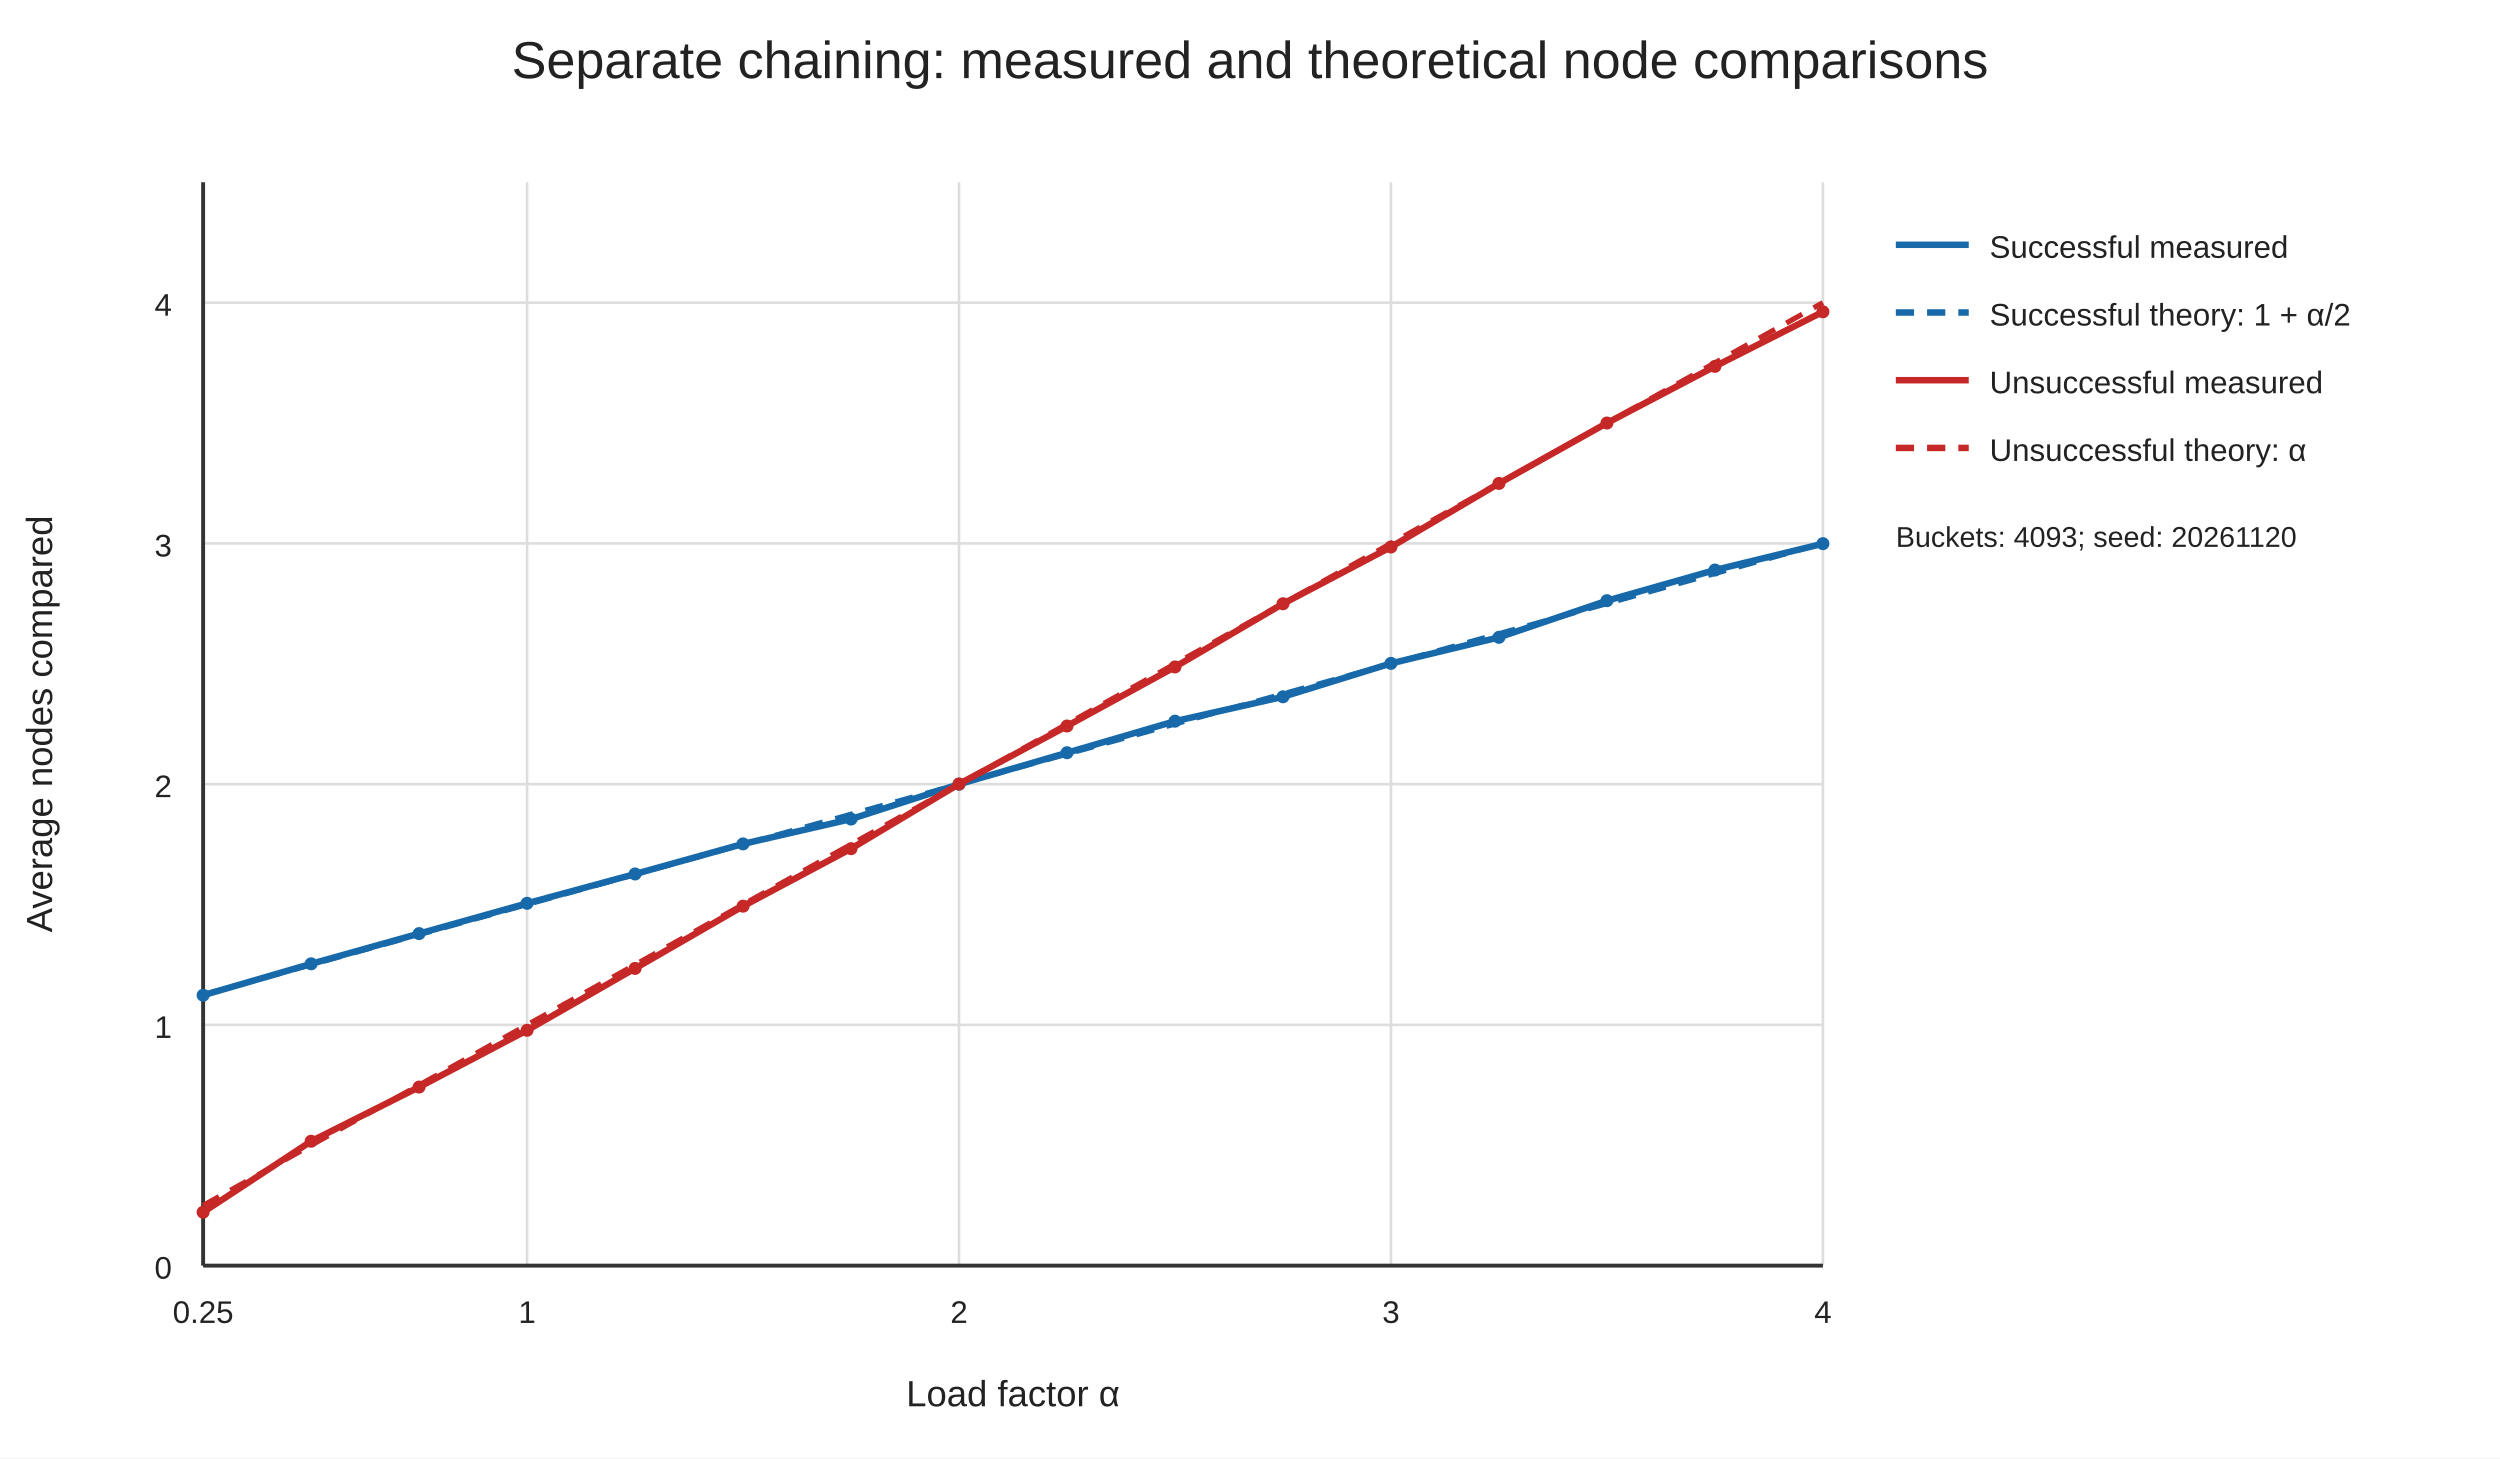
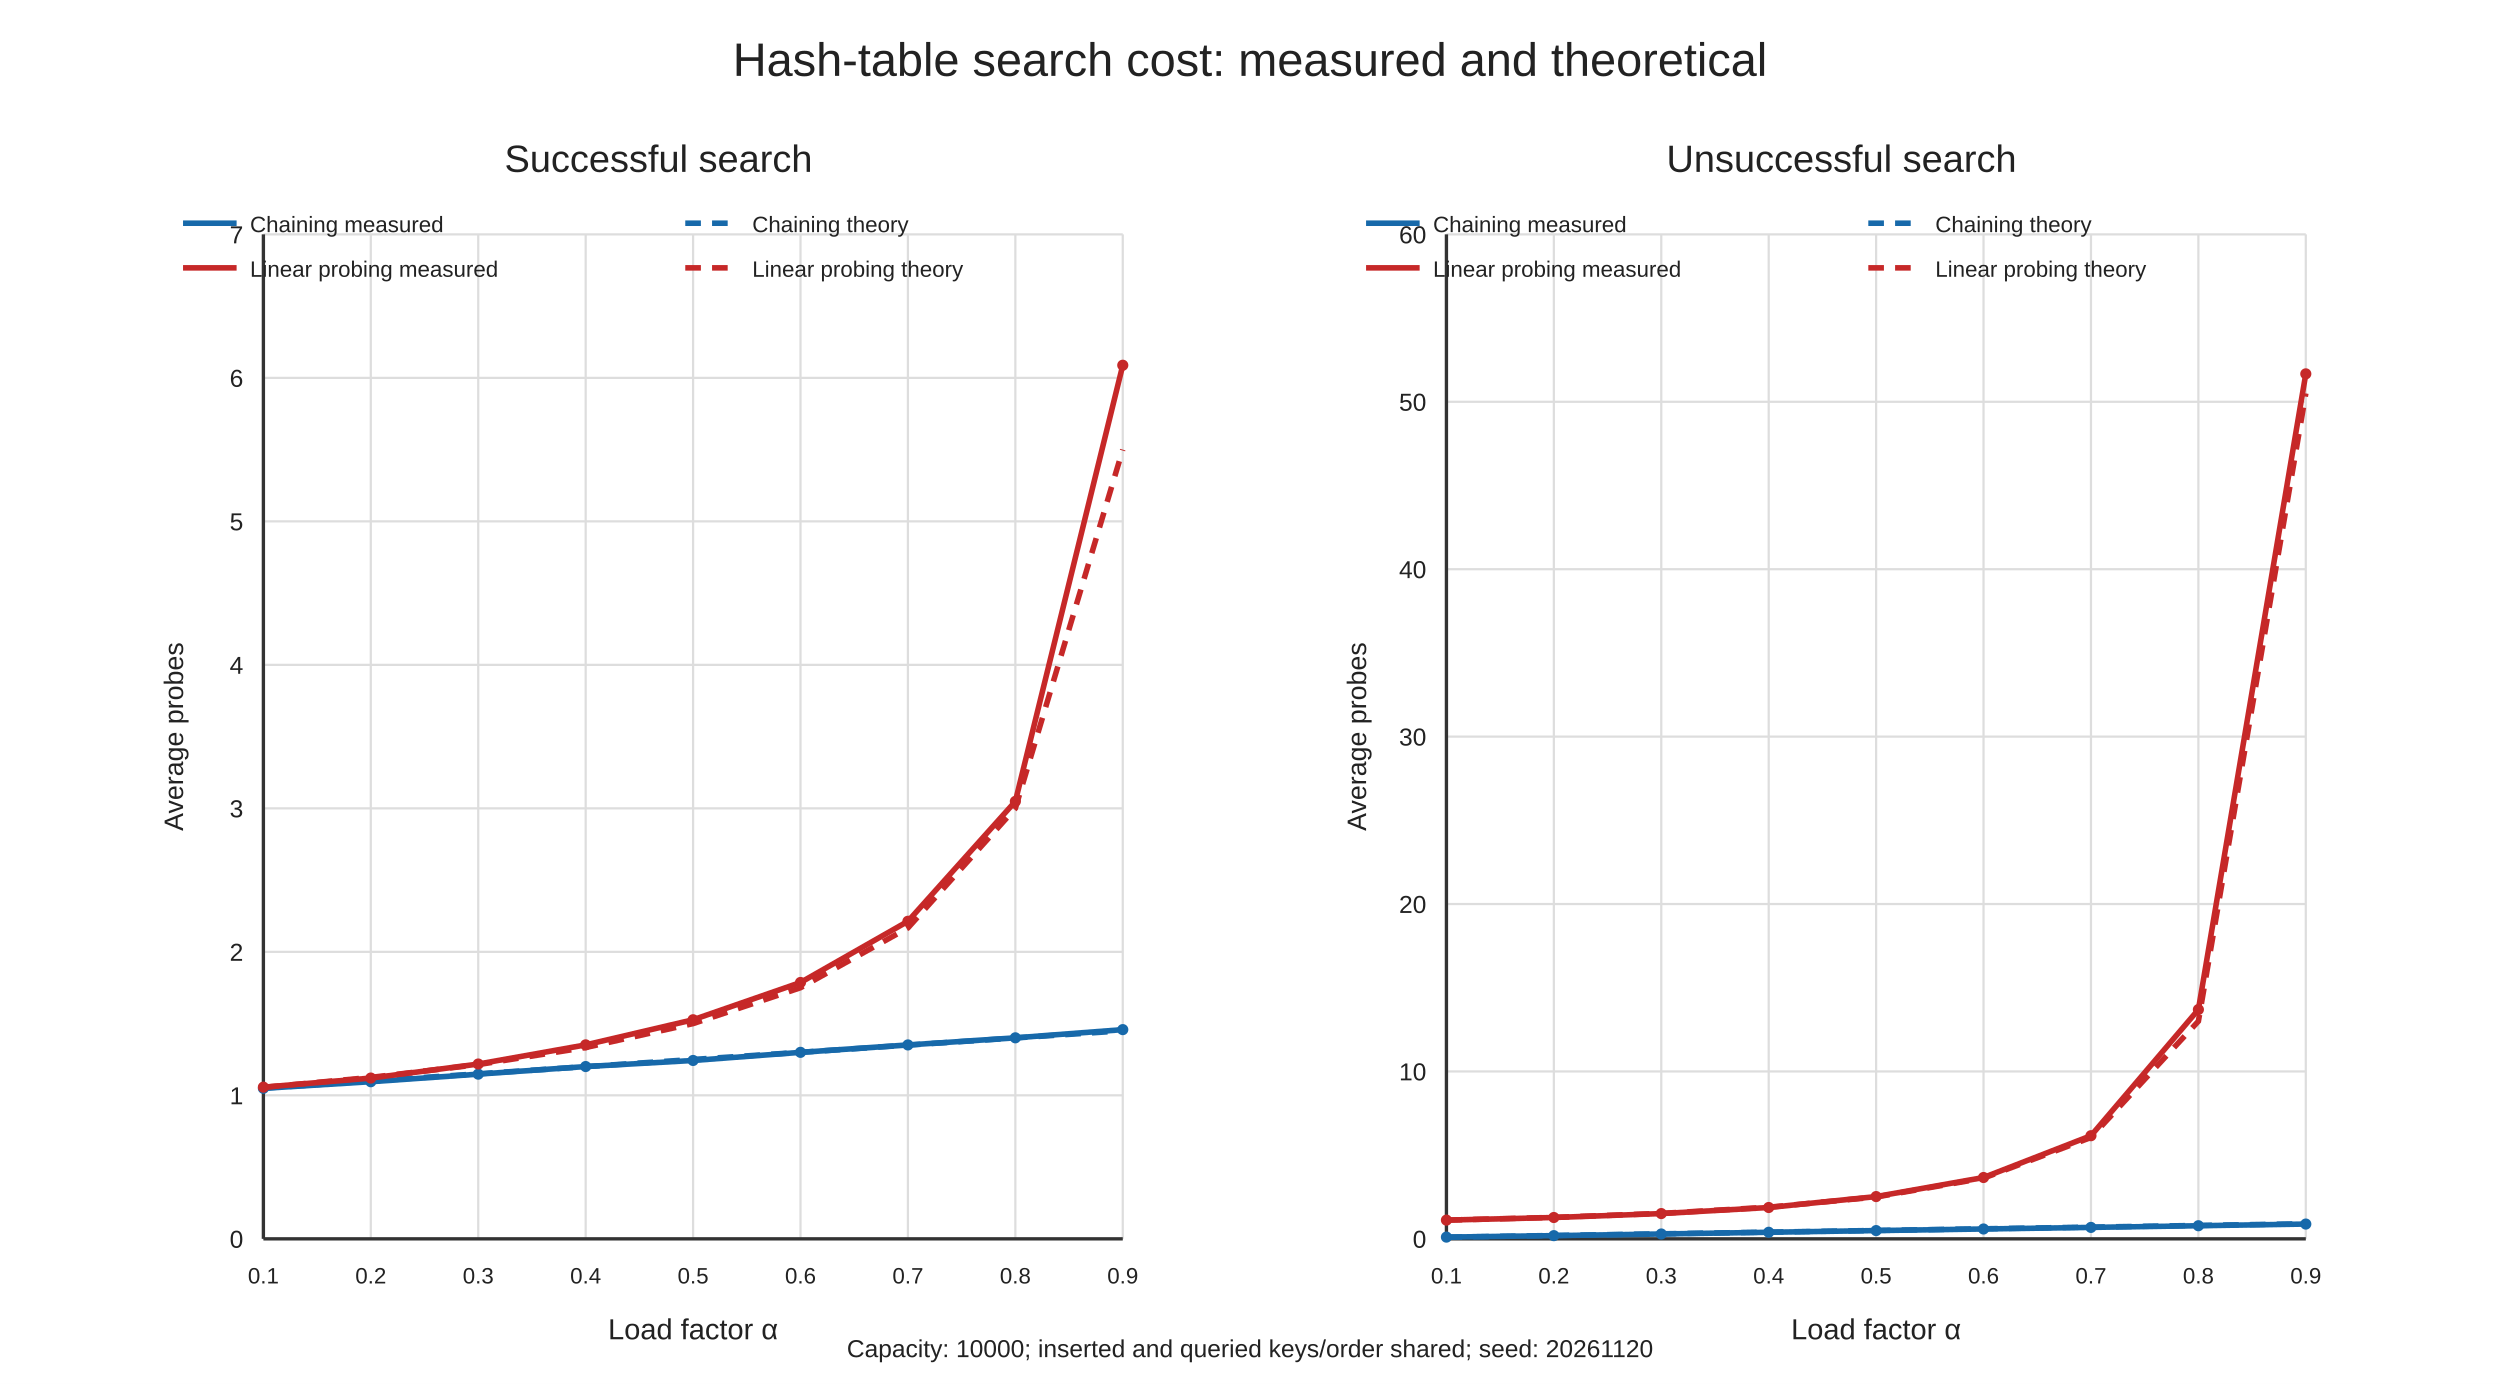
- <svg xmlns="http://www.w3.org/2000/svg" width="960" height="560" viewBox="0 0 960 560">
-   <style>text{font-family:Arial,sans-serif;fill:#222}.grid{stroke:#ddd;stroke-width:1}.axis{stroke:#333;stroke-width:1.5}.measured{stroke-width:2.5;fill:none}.theory{stroke-width:2;fill:none;stroke-dasharray:7 5}</style>
+ <svg xmlns="http://www.w3.org/2000/svg" width="1120" height="620" viewBox="0 0 1120 620">
+   <style>text{font-family:Arial,sans-serif;fill:#222}.grid{stroke:#ddd;stroke-width:1}.axis{stroke:#333;stroke-width:1.5}.line{stroke-width:2.5;fill:none}.theory{stroke-dasharray:7 5}</style>
  <rect width="100%" height="100%" fill="white" />
-   <text x="480" y="30" text-anchor="middle" font-size="20">Separate chaining: measured and theoretical node comparisons</text>
-   <line class="grid" x1="78" y1="486.00" x2="700" y2="486.00" />
-   <text x="66" y="491.00" text-anchor="end" font-size="12">0</text>
-   <line class="grid" x1="78" y1="393.56" x2="700" y2="393.56" />
-   <text x="66" y="398.56" text-anchor="end" font-size="12">1</text>
-   <line class="grid" x1="78" y1="301.11" x2="700" y2="301.11" />
-   <text x="66" y="306.11" text-anchor="end" font-size="12">2</text>
-   <line class="grid" x1="78" y1="208.67" x2="700" y2="208.67" />
-   <text x="66" y="213.67" text-anchor="end" font-size="12">3</text>
-   <line class="grid" x1="78" y1="116.22" x2="700" y2="116.22" />
-   <text x="66" y="121.22" text-anchor="end" font-size="12">4</text>
-   <line class="grid" x1="78.00" y1="70" x2="78.00" y2="486" />
-   <text x="78.00" y="508" text-anchor="middle" font-size="12">0.25</text>
-   <line class="grid" x1="202.40" y1="70" x2="202.40" y2="486" />
-   <text x="202.40" y="508" text-anchor="middle" font-size="12">1</text>
-   <line class="grid" x1="368.27" y1="70" x2="368.27" y2="486" />
-   <text x="368.27" y="508" text-anchor="middle" font-size="12">2</text>
-   <line class="grid" x1="534.13" y1="70" x2="534.13" y2="486" />
-   <text x="534.13" y="508" text-anchor="middle" font-size="12">3</text>
-   <line class="grid" x1="700.00" y1="70" x2="700.00" y2="486" />
-   <text x="700.00" y="508" text-anchor="middle" font-size="12">4</text>
-   <line class="axis" x1="78" y1="486" x2="700" y2="486" />
-   <line class="axis" x1="78" y1="70" x2="78" y2="486" />
-   <text x="389.00" y="540" text-anchor="middle" font-size="14">Load factor α</text>
-   <text x="20" y="278.00" text-anchor="middle" font-size="14" transform="rotate(-90 20 278.00)">Average nodes compared</text>
-   <polyline class="measured" stroke="#1769aa" points="78.00,382.17 119.47,370.11 160.93,358.50 202.40,346.87 243.87,335.61 285.33,324.06 326.80,314.52 368.27,301.13 409.73,289.05 451.20,276.93 492.67,267.57 534.13,254.74 575.60,244.74 617.07,230.66 658.53,218.89 700.00,208.77" />
-   <circle cx="78.00" cy="382.17" r="2.5" fill="#1769aa" />
-   <circle cx="119.47" cy="370.11" r="2.5" fill="#1769aa" />
-   <circle cx="160.93" cy="358.50" r="2.5" fill="#1769aa" />
-   <circle cx="202.40" cy="346.87" r="2.5" fill="#1769aa" />
-   <circle cx="243.87" cy="335.61" r="2.5" fill="#1769aa" />
-   <circle cx="285.33" cy="324.06" r="2.5" fill="#1769aa" />
-   <circle cx="326.80" cy="314.52" r="2.5" fill="#1769aa" />
-   <circle cx="368.27" cy="301.13" r="2.5" fill="#1769aa" />
-   <circle cx="409.73" cy="289.05" r="2.5" fill="#1769aa" />
-   <circle cx="451.20" cy="276.93" r="2.5" fill="#1769aa" />
-   <circle cx="492.67" cy="267.57" r="2.5" fill="#1769aa" />
-   <circle cx="534.13" cy="254.74" r="2.5" fill="#1769aa" />
-   <circle cx="575.60" cy="244.74" r="2.5" fill="#1769aa" />
-   <circle cx="617.07" cy="230.66" r="2.5" fill="#1769aa" />
-   <circle cx="658.53" cy="218.89" r="2.5" fill="#1769aa" />
-   <circle cx="700.00" cy="208.77" r="2.5" fill="#1769aa" />
-   <line x1="728" y1="94" x2="756" y2="94" stroke="#1769aa" stroke-width="2.5" />
-   <text x="764" y="99" font-size="12">Successful measured</text>
-   <polyline class="theory" stroke="#1769aa" points="78.00,382.00 119.47,370.45 160.93,358.89 202.40,347.33 243.87,335.78 285.33,324.22 326.80,312.66 368.27,301.11 409.73,289.56 451.20,278.01 492.67,266.44 534.13,254.89 575.60,243.34 617.07,231.77 658.53,220.22 700.00,208.67" />
-   <line x1="728" y1="120" x2="756" y2="120" stroke="#1769aa" stroke-width="2.5" stroke-dasharray="7 5" />
-   <text x="764" y="125" font-size="12">Successful theory: 1 + α/2</text>
-   <polyline class="measured" stroke="#c62828" points="78.00,465.49 119.47,438.24 160.93,417.43 202.40,395.63 243.87,371.87 285.33,347.97 326.80,325.89 368.27,301.05 409.73,278.79 451.20,256.11 492.67,231.84 534.13,210.04 575.60,185.64 617.07,162.44 658.53,140.69 700.00,119.73" />
-   <circle cx="78.00" cy="465.49" r="2.5" fill="#c62828" />
-   <circle cx="119.47" cy="438.24" r="2.5" fill="#c62828" />
-   <circle cx="160.93" cy="417.43" r="2.5" fill="#c62828" />
-   <circle cx="202.40" cy="395.63" r="2.5" fill="#c62828" />
-   <circle cx="243.87" cy="371.87" r="2.5" fill="#c62828" />
-   <circle cx="285.33" cy="347.97" r="2.5" fill="#c62828" />
-   <circle cx="326.80" cy="325.89" r="2.5" fill="#c62828" />
-   <circle cx="368.27" cy="301.05" r="2.5" fill="#c62828" />
-   <circle cx="409.73" cy="278.79" r="2.5" fill="#c62828" />
-   <circle cx="451.20" cy="256.11" r="2.5" fill="#c62828" />
-   <circle cx="492.67" cy="231.84" r="2.5" fill="#c62828" />
-   <circle cx="534.13" cy="210.04" r="2.5" fill="#c62828" />
-   <circle cx="575.60" cy="185.64" r="2.5" fill="#c62828" />
-   <circle cx="617.07" cy="162.44" r="2.5" fill="#c62828" />
-   <circle cx="658.53" cy="140.69" r="2.5" fill="#c62828" />
-   <circle cx="700.00" cy="119.73" r="2.5" fill="#c62828" />
-   <line x1="728" y1="146" x2="756" y2="146" stroke="#c62828" stroke-width="2.5" />
-   <text x="764" y="151" font-size="12">Unsuccessful measured</text>
-   <polyline class="theory" stroke="#c62828" points="78.00,462.89 119.47,439.79 160.93,416.66 202.40,393.56 243.87,370.45 285.33,347.32 326.80,324.22 368.27,301.11 409.73,278.01 451.20,254.90 492.67,231.77 534.13,208.67 575.60,185.56 617.07,162.43 658.53,139.33 700.00,116.22" />
-   <line x1="728" y1="172" x2="756" y2="172" stroke="#c62828" stroke-width="2.5" stroke-dasharray="7 5" />
-   <text x="764" y="177" font-size="12">Unsuccessful theory: α</text>
-   <text x="728" y="210" font-size="11">Buckets: 4093; seed: 20261120</text>
+   <text x="560" y="34" text-anchor="middle" font-size="21">Hash-table search cost: measured and theoretical</text>
+   <text x="295.0" y="77" text-anchor="middle" font-size="17">Successful search</text>
+   <line class="grid" x1="118" y1="555.00" x2="503" y2="555.00" />
+   <text x="109" y="559.00" text-anchor="end" font-size="11">0</text>
+   <line class="grid" x1="118" y1="490.71" x2="503" y2="490.71" />
+   <text x="109" y="494.71" text-anchor="end" font-size="11">1</text>
+   <line class="grid" x1="118" y1="426.43" x2="503" y2="426.43" />
+   <text x="109" y="430.43" text-anchor="end" font-size="11">2</text>
+   <line class="grid" x1="118" y1="362.14" x2="503" y2="362.14" />
+   <text x="109" y="366.14" text-anchor="end" font-size="11">3</text>
+   <line class="grid" x1="118" y1="297.86" x2="503" y2="297.86" />
+   <text x="109" y="301.86" text-anchor="end" font-size="11">4</text>
+   <line class="grid" x1="118" y1="233.57" x2="503" y2="233.57" />
+   <text x="109" y="237.57" text-anchor="end" font-size="11">5</text>
+   <line class="grid" x1="118" y1="169.29" x2="503" y2="169.29" />
+   <text x="109" y="173.29" text-anchor="end" font-size="11">6</text>
+   <line class="grid" x1="118" y1="105.00" x2="503" y2="105.00" />
+   <text x="109" y="109.00" text-anchor="end" font-size="11">7</text>
+   <line class="grid" x1="118.00" y1="105" x2="118.00" y2="555" />
+   <text x="118.00" y="575" text-anchor="middle" font-size="10">0.1</text>
+   <line class="grid" x1="166.12" y1="105" x2="166.12" y2="555" />
+   <text x="166.12" y="575" text-anchor="middle" font-size="10">0.2</text>
+   <line class="grid" x1="214.25" y1="105" x2="214.25" y2="555" />
+   <text x="214.25" y="575" text-anchor="middle" font-size="10">0.3</text>
+   <line class="grid" x1="262.38" y1="105" x2="262.38" y2="555" />
+   <text x="262.38" y="575" text-anchor="middle" font-size="10">0.4</text>
+   <line class="grid" x1="310.50" y1="105" x2="310.50" y2="555" />
+   <text x="310.50" y="575" text-anchor="middle" font-size="10">0.5</text>
+   <line class="grid" x1="358.62" y1="105" x2="358.62" y2="555" />
+   <text x="358.62" y="575" text-anchor="middle" font-size="10">0.6</text>
+   <line class="grid" x1="406.75" y1="105" x2="406.75" y2="555" />
+   <text x="406.75" y="575" text-anchor="middle" font-size="10">0.7</text>
+   <line class="grid" x1="454.88" y1="105" x2="454.88" y2="555" />
+   <text x="454.88" y="575" text-anchor="middle" font-size="10">0.8</text>
+   <line class="grid" x1="503.00" y1="105" x2="503.00" y2="555" />
+   <text x="503.00" y="575" text-anchor="middle" font-size="10">0.9</text>
+   <line class="axis" x1="118" y1="555" x2="503" y2="555" />
+   <line class="axis" x1="118" y1="105" x2="118" y2="555" />
+   <text x="82" y="330.00" text-anchor="middle" font-size="12" transform="rotate(-90 82 330.00)">Average probes</text>
+   <text x="310.5" y="600" text-anchor="middle" font-size="13">Load factor α</text>
+   <polyline class="line" stroke="#1769aa" points="118.00,487.56 166.12,484.61 214.25,481.22 262.38,477.81 310.50,475.09 358.62,471.45 406.75,468.13 454.88,464.94 503.00,461.27" />
+   <circle cx="118.00" cy="487.56" r="2.5" fill="#1769aa" />
+   <circle cx="166.12" cy="484.61" r="2.5" fill="#1769aa" />
+   <circle cx="214.25" cy="481.22" r="2.5" fill="#1769aa" />
+   <circle cx="262.38" cy="477.81" r="2.5" fill="#1769aa" />
+   <circle cx="310.50" cy="475.09" r="2.5" fill="#1769aa" />
+   <circle cx="358.62" cy="471.45" r="2.5" fill="#1769aa" />
+   <circle cx="406.75" cy="468.13" r="2.5" fill="#1769aa" />
+   <circle cx="454.88" cy="464.94" r="2.5" fill="#1769aa" />
+   <circle cx="503.00" cy="461.27" r="2.5" fill="#1769aa" />
+   <line x1="82" y1="100" x2="106" y2="100" stroke="#1769aa" stroke-width="2.5" />
+   <text x="112" y="104" font-size="10">Chaining measured</text>
+   <polyline class="line theory" stroke="#1769aa" points="118.00,487.50 166.12,484.29 214.25,481.07 262.38,477.86 310.50,474.64 358.62,471.43 406.75,468.21 454.88,465.00 503.00,461.79" />
+   <line x1="307" y1="100" x2="331" y2="100" stroke="#1769aa" stroke-width="2.5" stroke-dasharray="7 5" />
+   <text x="337" y="104" font-size="10">Chaining theory</text>
+   <polyline class="line" stroke="#c62828" points="118.00,487.05 166.12,482.97 214.25,476.68 262.38,468.10 310.50,456.85 358.62,440.15 406.75,412.73 454.88,359.03 503.00,163.63" />
+   <circle cx="118.00" cy="487.05" r="2.5" fill="#c62828" />
+   <circle cx="166.12" cy="482.97" r="2.5" fill="#c62828" />
+   <circle cx="214.25" cy="476.68" r="2.5" fill="#c62828" />
+   <circle cx="262.38" cy="468.10" r="2.5" fill="#c62828" />
+   <circle cx="310.50" cy="456.85" r="2.5" fill="#c62828" />
+   <circle cx="358.62" cy="440.15" r="2.5" fill="#c62828" />
+   <circle cx="406.75" cy="412.73" r="2.5" fill="#c62828" />
+   <circle cx="454.88" cy="359.03" r="2.5" fill="#c62828" />
+   <circle cx="503.00" cy="163.63" r="2.5" fill="#c62828" />
+   <line x1="82" y1="120" x2="106" y2="120" stroke="#c62828" stroke-width="2.5" />
+   <text x="112" y="124" font-size="10">Linear probing measured</text>
+   <polyline class="line theory" stroke="#c62828" points="118.00,487.14 166.12,482.68 214.25,476.94 262.38,469.29 310.50,458.57 358.62,442.50 406.75,415.71 454.88,362.14 503.00,201.43" />
+   <line x1="307" y1="120" x2="331" y2="120" stroke="#c62828" stroke-width="2.5" stroke-dasharray="7 5" />
+   <text x="337" y="124" font-size="10">Linear probing theory</text>
+   <text x="825.0" y="77" text-anchor="middle" font-size="17">Unsuccessful search</text>
+   <line class="grid" x1="648" y1="555.00" x2="1033" y2="555.00" />
+   <text x="639" y="559.00" text-anchor="end" font-size="11">0</text>
+   <line class="grid" x1="648" y1="480.00" x2="1033" y2="480.00" />
+   <text x="639" y="484.00" text-anchor="end" font-size="11">10</text>
+   <line class="grid" x1="648" y1="405.00" x2="1033" y2="405.00" />
+   <text x="639" y="409.00" text-anchor="end" font-size="11">20</text>
+   <line class="grid" x1="648" y1="330.00" x2="1033" y2="330.00" />
+   <text x="639" y="334.00" text-anchor="end" font-size="11">30</text>
+   <line class="grid" x1="648" y1="255.00" x2="1033" y2="255.00" />
+   <text x="639" y="259.00" text-anchor="end" font-size="11">40</text>
+   <line class="grid" x1="648" y1="180.00" x2="1033" y2="180.00" />
+   <text x="639" y="184.00" text-anchor="end" font-size="11">50</text>
+   <line class="grid" x1="648" y1="105.00" x2="1033" y2="105.00" />
+   <text x="639" y="109.00" text-anchor="end" font-size="11">60</text>
+   <line class="grid" x1="648.00" y1="105" x2="648.00" y2="555" />
+   <text x="648.00" y="575" text-anchor="middle" font-size="10">0.1</text>
+   <line class="grid" x1="696.12" y1="105" x2="696.12" y2="555" />
+   <text x="696.12" y="575" text-anchor="middle" font-size="10">0.2</text>
+   <line class="grid" x1="744.25" y1="105" x2="744.25" y2="555" />
+   <text x="744.25" y="575" text-anchor="middle" font-size="10">0.3</text>
+   <line class="grid" x1="792.38" y1="105" x2="792.38" y2="555" />
+   <text x="792.38" y="575" text-anchor="middle" font-size="10">0.4</text>
+   <line class="grid" x1="840.50" y1="105" x2="840.50" y2="555" />
+   <text x="840.50" y="575" text-anchor="middle" font-size="10">0.5</text>
+   <line class="grid" x1="888.62" y1="105" x2="888.62" y2="555" />
+   <text x="888.62" y="575" text-anchor="middle" font-size="10">0.6</text>
+   <line class="grid" x1="936.75" y1="105" x2="936.75" y2="555" />
+   <text x="936.75" y="575" text-anchor="middle" font-size="10">0.7</text>
+   <line class="grid" x1="984.88" y1="105" x2="984.88" y2="555" />
+   <text x="984.88" y="575" text-anchor="middle" font-size="10">0.8</text>
+   <line class="grid" x1="1033.00" y1="105" x2="1033.00" y2="555" />
+   <text x="1033.00" y="575" text-anchor="middle" font-size="10">0.9</text>
+   <line class="axis" x1="648" y1="555" x2="1033" y2="555" />
+   <line class="axis" x1="648" y1="105" x2="648" y2="555" />
+   <text x="612" y="330.00" text-anchor="middle" font-size="12" transform="rotate(-90 612 330.00)">Average probes</text>
+   <text x="840.5" y="600" text-anchor="middle" font-size="13">Load factor α</text>
+   <polyline class="line" stroke="#1769aa" points="648.00,554.22 696.12,553.57 744.25,552.83 792.38,552.06 840.50,551.30 888.62,550.59 936.75,549.88 984.88,549.13 1033.00,548.38" />
+   <circle cx="648.00" cy="554.22" r="2.5" fill="#1769aa" />
+   <circle cx="696.12" cy="553.57" r="2.5" fill="#1769aa" />
+   <circle cx="744.25" cy="552.83" r="2.5" fill="#1769aa" />
+   <circle cx="792.38" cy="552.06" r="2.5" fill="#1769aa" />
+   <circle cx="840.50" cy="551.30" r="2.5" fill="#1769aa" />
+   <circle cx="888.62" cy="550.59" r="2.5" fill="#1769aa" />
+   <circle cx="936.75" cy="549.88" r="2.5" fill="#1769aa" />
+   <circle cx="984.88" cy="549.13" r="2.5" fill="#1769aa" />
+   <circle cx="1033.00" cy="548.38" r="2.5" fill="#1769aa" />
+   <line x1="612" y1="100" x2="636" y2="100" stroke="#1769aa" stroke-width="2.5" />
+   <text x="642" y="104" font-size="10">Chaining measured</text>
+   <polyline class="line theory" stroke="#1769aa" points="648.00,554.25 696.12,553.50 744.25,552.75 792.38,552.00 840.50,551.25 888.62,550.50 936.75,549.75 984.88,549.00 1033.00,548.25" />
+   <line x1="837" y1="100" x2="861" y2="100" stroke="#1769aa" stroke-width="2.5" stroke-dasharray="7 5" />
+   <text x="867" y="104" font-size="10">Chaining theory</text>
+   <polyline class="line" stroke="#c62828" points="648.00,546.61 696.12,545.44 744.25,543.68 792.38,540.96 840.50,536.06 888.62,527.52 936.75,508.80 984.88,452.29 1033.00,167.49" />
+   <circle cx="648.00" cy="546.61" r="2.5" fill="#c62828" />
+   <circle cx="696.12" cy="545.44" r="2.5" fill="#c62828" />
+   <circle cx="744.25" cy="543.68" r="2.5" fill="#c62828" />
+   <circle cx="792.38" cy="540.96" r="2.5" fill="#c62828" />
+   <circle cx="840.50" cy="536.06" r="2.5" fill="#c62828" />
+   <circle cx="888.62" cy="527.52" r="2.5" fill="#c62828" />
+   <circle cx="936.75" cy="508.80" r="2.5" fill="#c62828" />
+   <circle cx="984.88" cy="452.29" r="2.5" fill="#c62828" />
+   <circle cx="1033.00" cy="167.49" r="2.5" fill="#c62828" />
+   <line x1="612" y1="120" x2="636" y2="120" stroke="#c62828" stroke-width="2.5" />
+   <text x="642" y="124" font-size="10">Linear probing measured</text>
+   <polyline class="line theory" stroke="#c62828" points="648.00,546.62 696.12,545.39 744.25,543.60 792.38,540.83 840.50,536.25 888.62,527.81 936.75,509.58 984.88,457.50 1033.00,176.25" />
+   <line x1="837" y1="120" x2="861" y2="120" stroke="#c62828" stroke-width="2.5" stroke-dasharray="7 5" />
+   <text x="867" y="124" font-size="10">Linear probing theory</text>
+   <text x="560" y="608" text-anchor="middle" font-size="11">Capacity: 10000; inserted and queried keys/order shared; seed: 20261120</text>
</svg>
